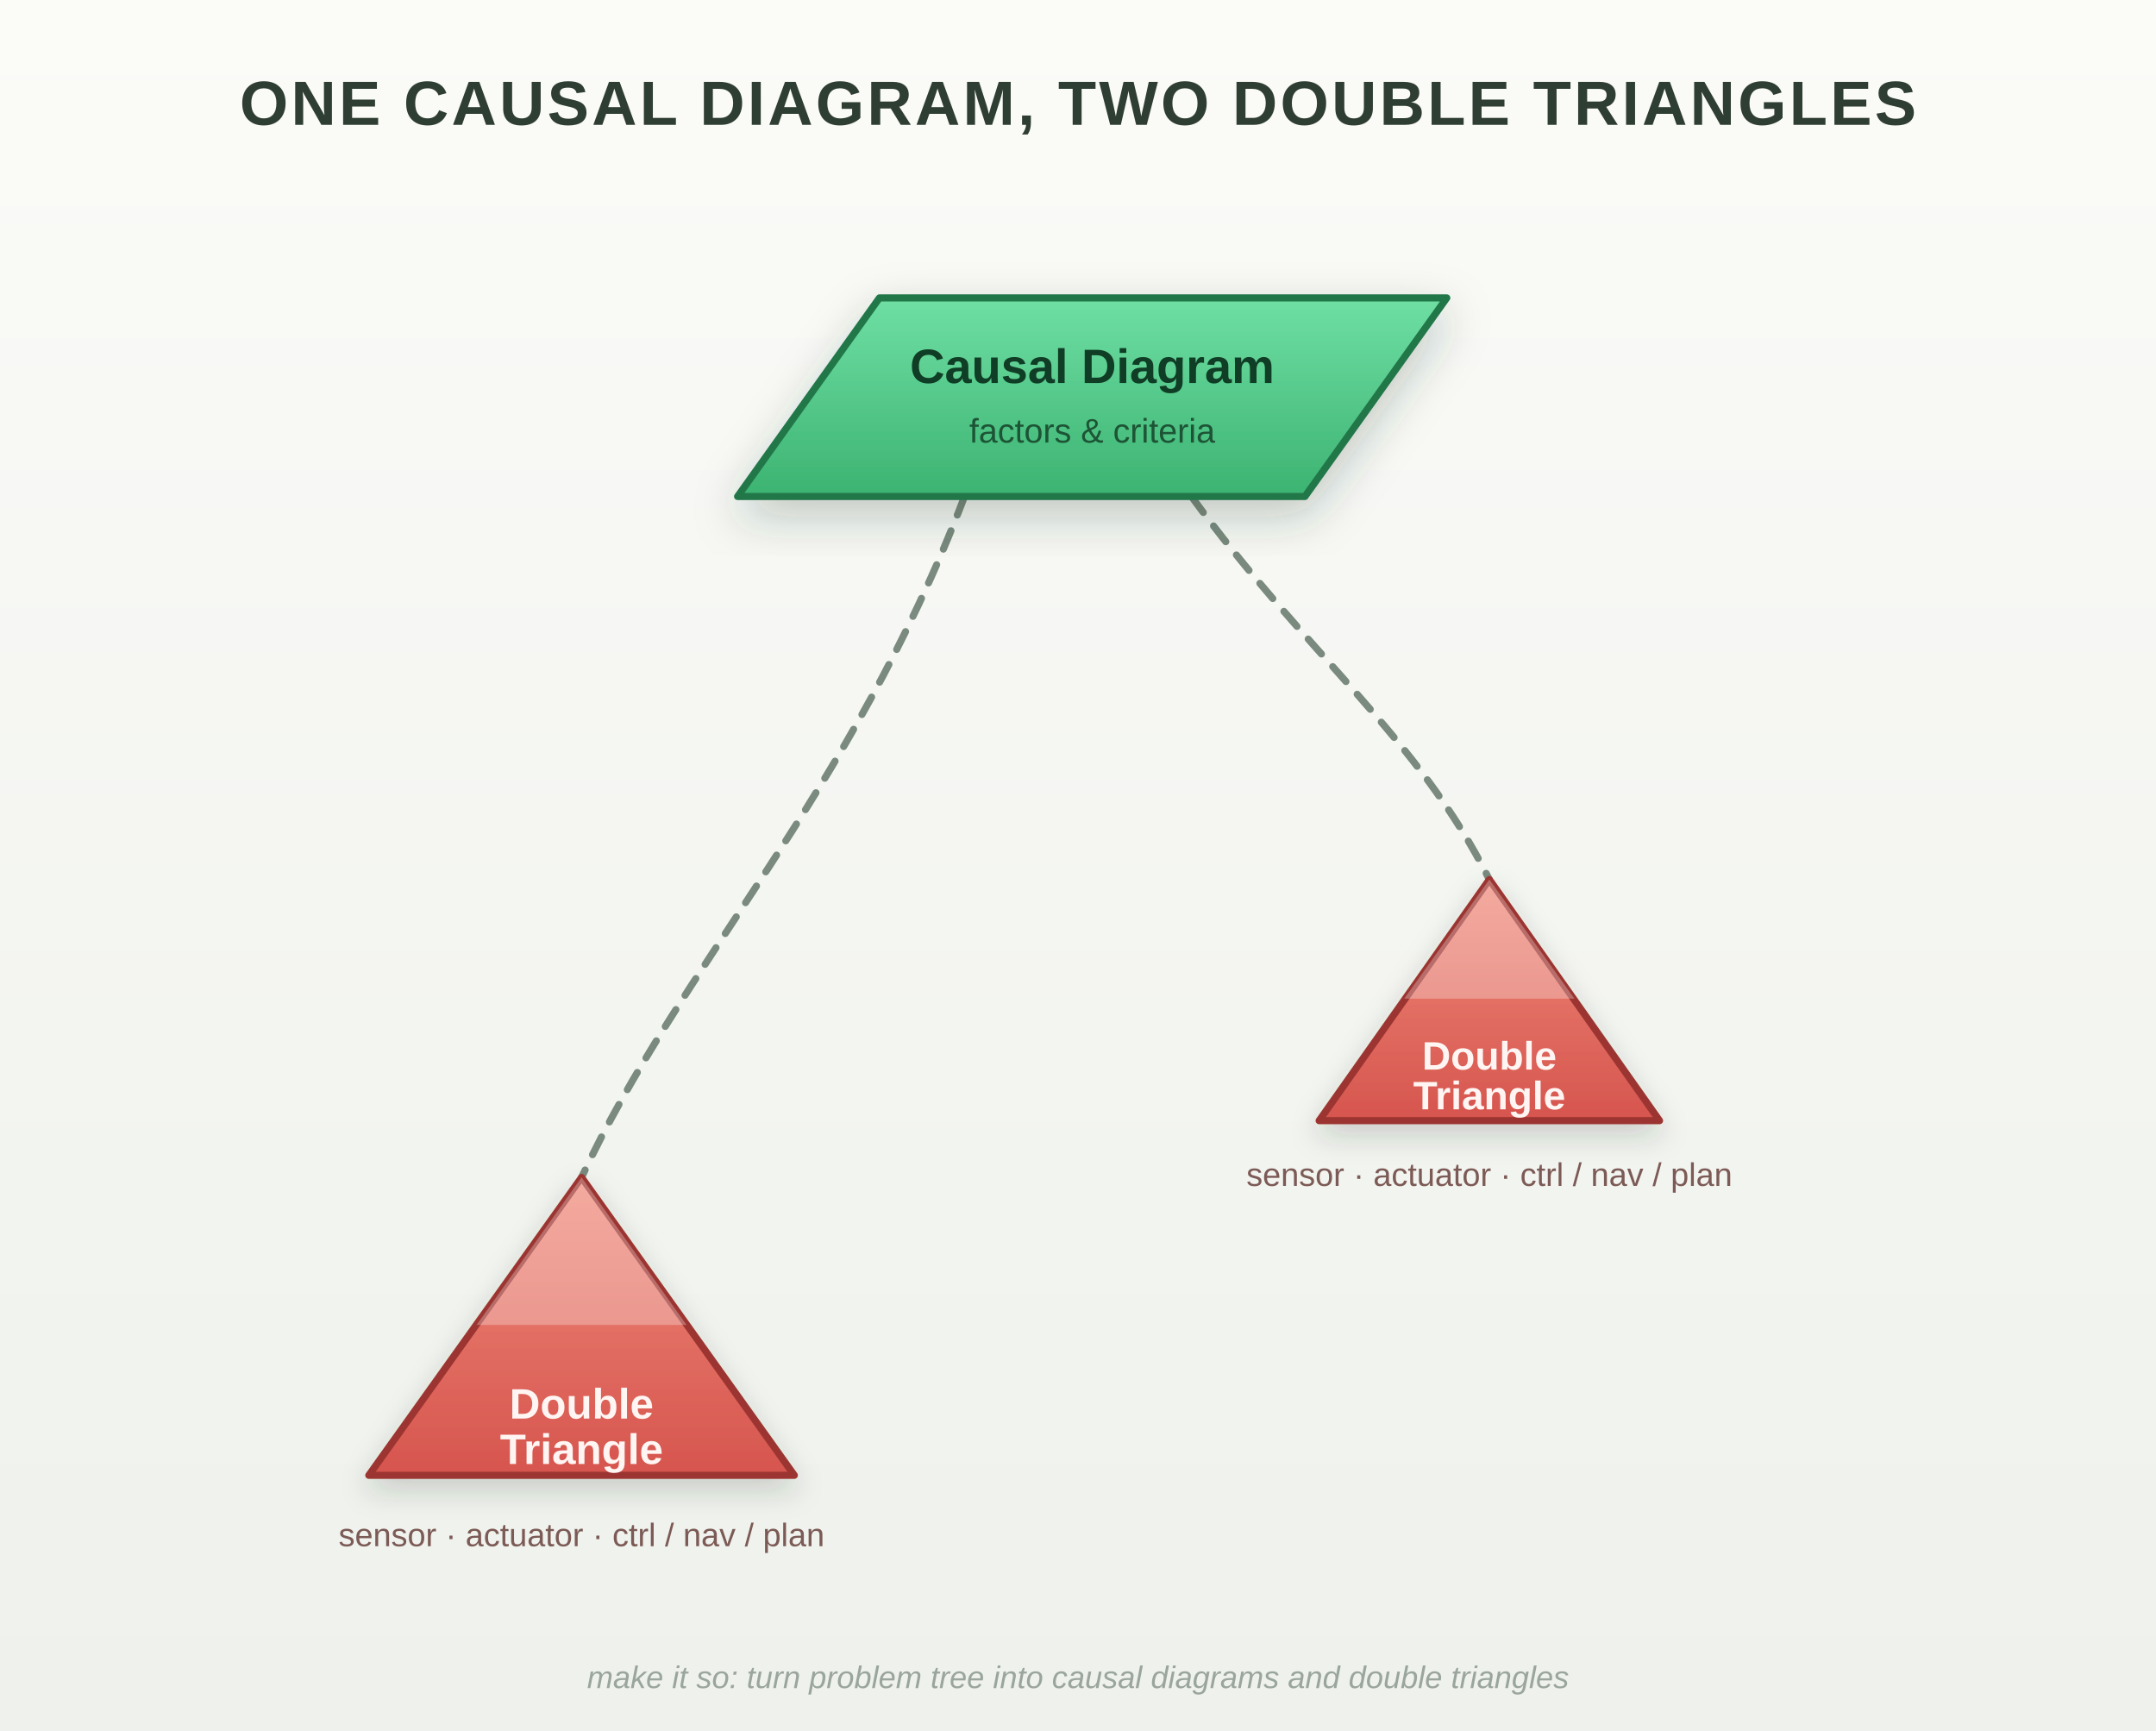
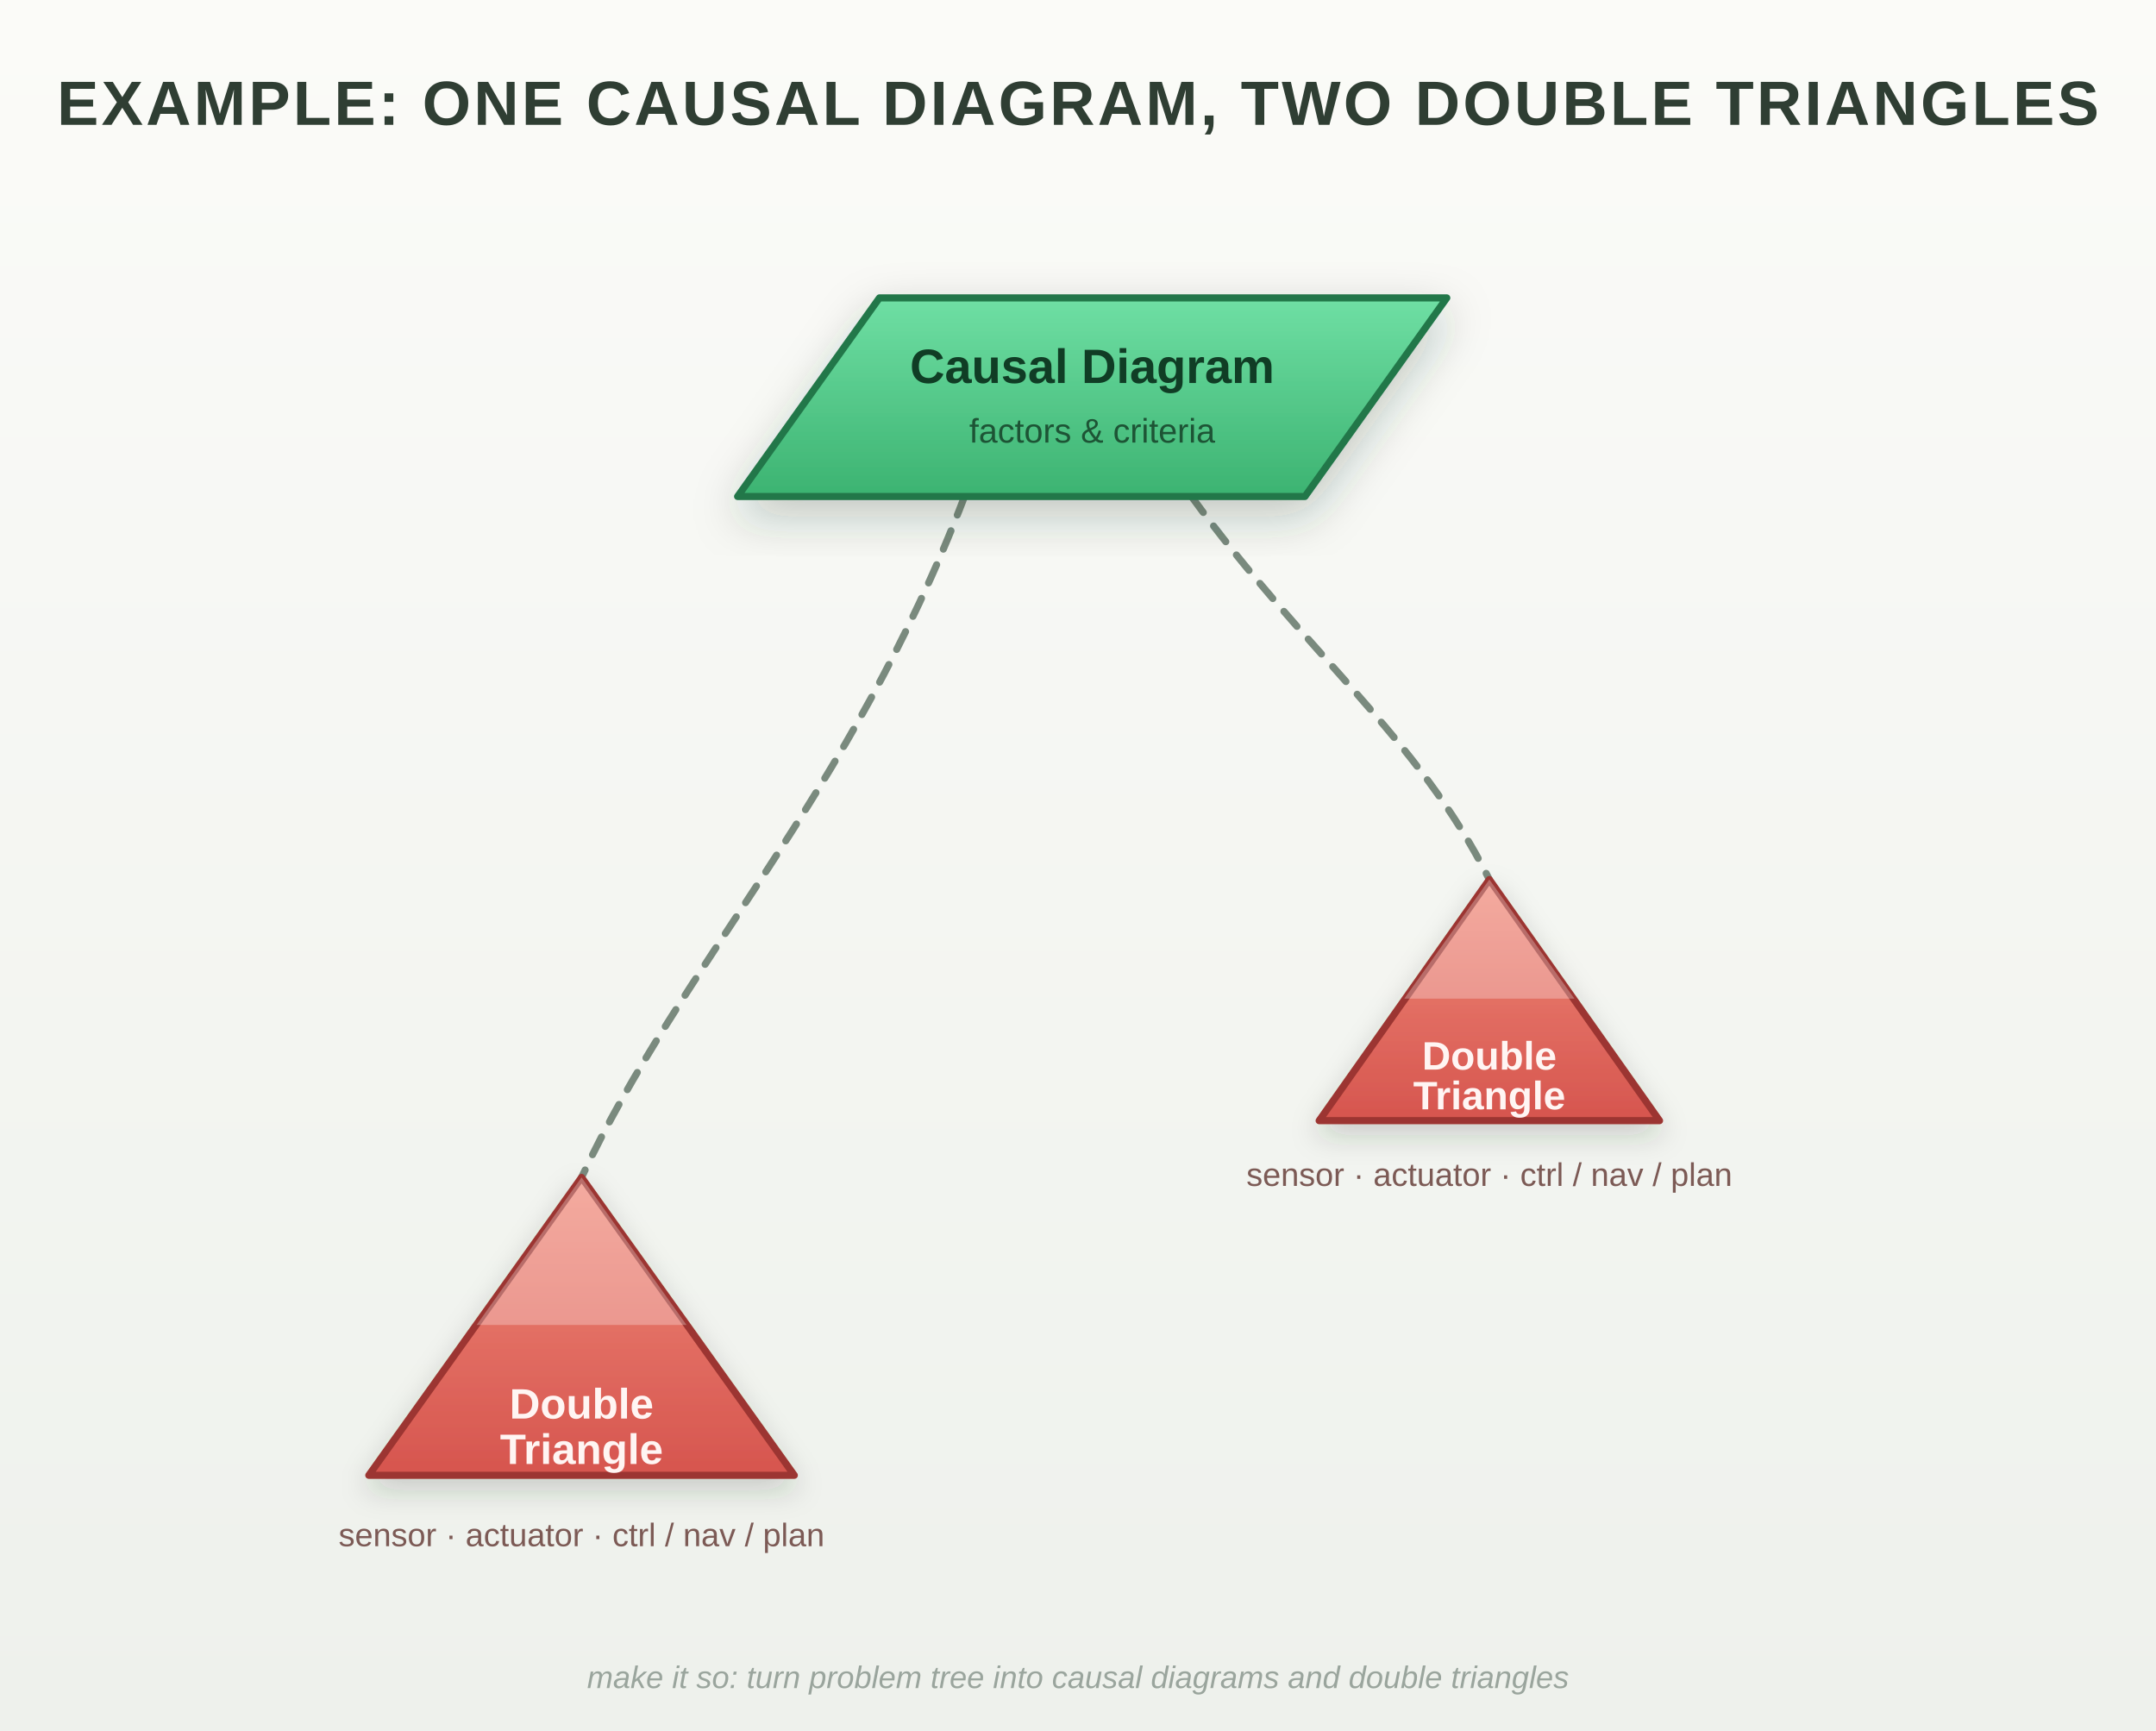
<svg xmlns="http://www.w3.org/2000/svg" width="760" height="610" viewBox="0 0 760 610" font-family="Segoe UI, Arial, sans-serif">
  <defs>
    <linearGradient id="bg" x1="0" y1="0" x2="0" y2="1">
      <stop offset="0" stop-color="#fbfbf8" />
      <stop offset="1" stop-color="#eef1ec" />
    </linearGradient>
    <linearGradient id="green" x1="0" y1="0" x2="0" y2="1">
      <stop offset="0" stop-color="#6fdfa4" />
      <stop offset="1" stop-color="#3cb371" />
    </linearGradient>
    <linearGradient id="red" x1="0" y1="0" x2="0" y2="1">
      <stop offset="0" stop-color="#f08a7a" />
      <stop offset="1" stop-color="#d6554e" />
    </linearGradient>
    <filter id="shadow" x="-30%" y="-30%" width="160%" height="160%">
      <feDropShadow dx="0" dy="6" stdDeviation="8" flood-color="#2a3a2f" flood-opacity="0.25" />
    </filter>
    <filter id="softshadow" x="-30%" y="-30%" width="160%" height="160%">
      <feDropShadow dx="0" dy="4" stdDeviation="5" flood-color="#2a3a2f" flood-opacity="0.2" />
    </filter>
  </defs>
  <rect width="760" height="610" fill="url(#bg)" />
-   <text x="380" y="44" text-anchor="middle" font-size="22" font-weight="600" fill="#2f3e33" letter-spacing="1">ONE CAUSAL DIAGRAM, TWO DOUBLE TRIANGLES</text>
+   <text x="380" y="44" text-anchor="middle" font-size="22" font-weight="600" fill="#2f3e33" letter-spacing="1">EXAMPLE: ONE CAUSAL DIAGRAM, TWO DOUBLE TRIANGLES</text>
  <path d="M 340 175 C 300 280, 240 340, 205 415" fill="none" stroke="#7a8a7e" stroke-width="2.5" stroke-dasharray="7 6" stroke-linecap="round" />
  <path d="M 420 175 C 460 230, 500 260, 525 310" fill="none" stroke="#7a8a7e" stroke-width="2.5" stroke-dasharray="7 6" stroke-linecap="round" />
  <g filter="url(#shadow)">
    <polygon points="310,105 510,105 460,175 260,175" fill="url(#green)" stroke="#22774a" stroke-width="2.5" stroke-linejoin="round" />
  </g>
  <text x="385" y="135" text-anchor="middle" font-size="17" font-weight="600" fill="#103d25">Causal Diagram</text>
  <text x="385" y="156" text-anchor="middle" font-size="12" fill="#1d5435">factors &amp; criteria</text>
  <g filter="url(#softshadow)">
    <polygon points="205,415 130,520 280,520" fill="url(#red)" stroke="#9c3530" stroke-width="2.5" stroke-linejoin="round" />
    <polygon points="205,415 168,467 242,467" fill="#ffffff" fill-opacity="0.28" stroke="none" />
  </g>
  <text x="205" y="500" text-anchor="middle" font-size="15" font-weight="600" fill="#fff5f3">Double</text>
  <text x="205" y="516" text-anchor="middle" font-size="15" font-weight="600" fill="#fff5f3">Triangle</text>
  <text x="205" y="545" text-anchor="middle" font-size="11.5" fill="#7c5a55">sensor · actuator · ctrl / nav / plan</text>
  <g filter="url(#softshadow)">
    <polygon points="525,310 465,395 585,395" fill="url(#red)" stroke="#9c3530" stroke-width="2.5" stroke-linejoin="round" />
    <polygon points="525,310 495,352 555,352" fill="#ffffff" fill-opacity="0.28" stroke="none" />
  </g>
  <text x="525" y="377" text-anchor="middle" font-size="14" font-weight="600" fill="#fff5f3">Double</text>
  <text x="525" y="391" text-anchor="middle" font-size="14" font-weight="600" fill="#fff5f3">Triangle</text>
  <text x="525" y="418" text-anchor="middle" font-size="11.5" fill="#7c5a55">sensor · actuator · ctrl / nav / plan</text>
  <text x="380" y="595" text-anchor="middle" font-size="11" fill="#9aa59d" font-style="italic">make it so: turn problem tree into causal diagrams and double triangles</text>
</svg>
